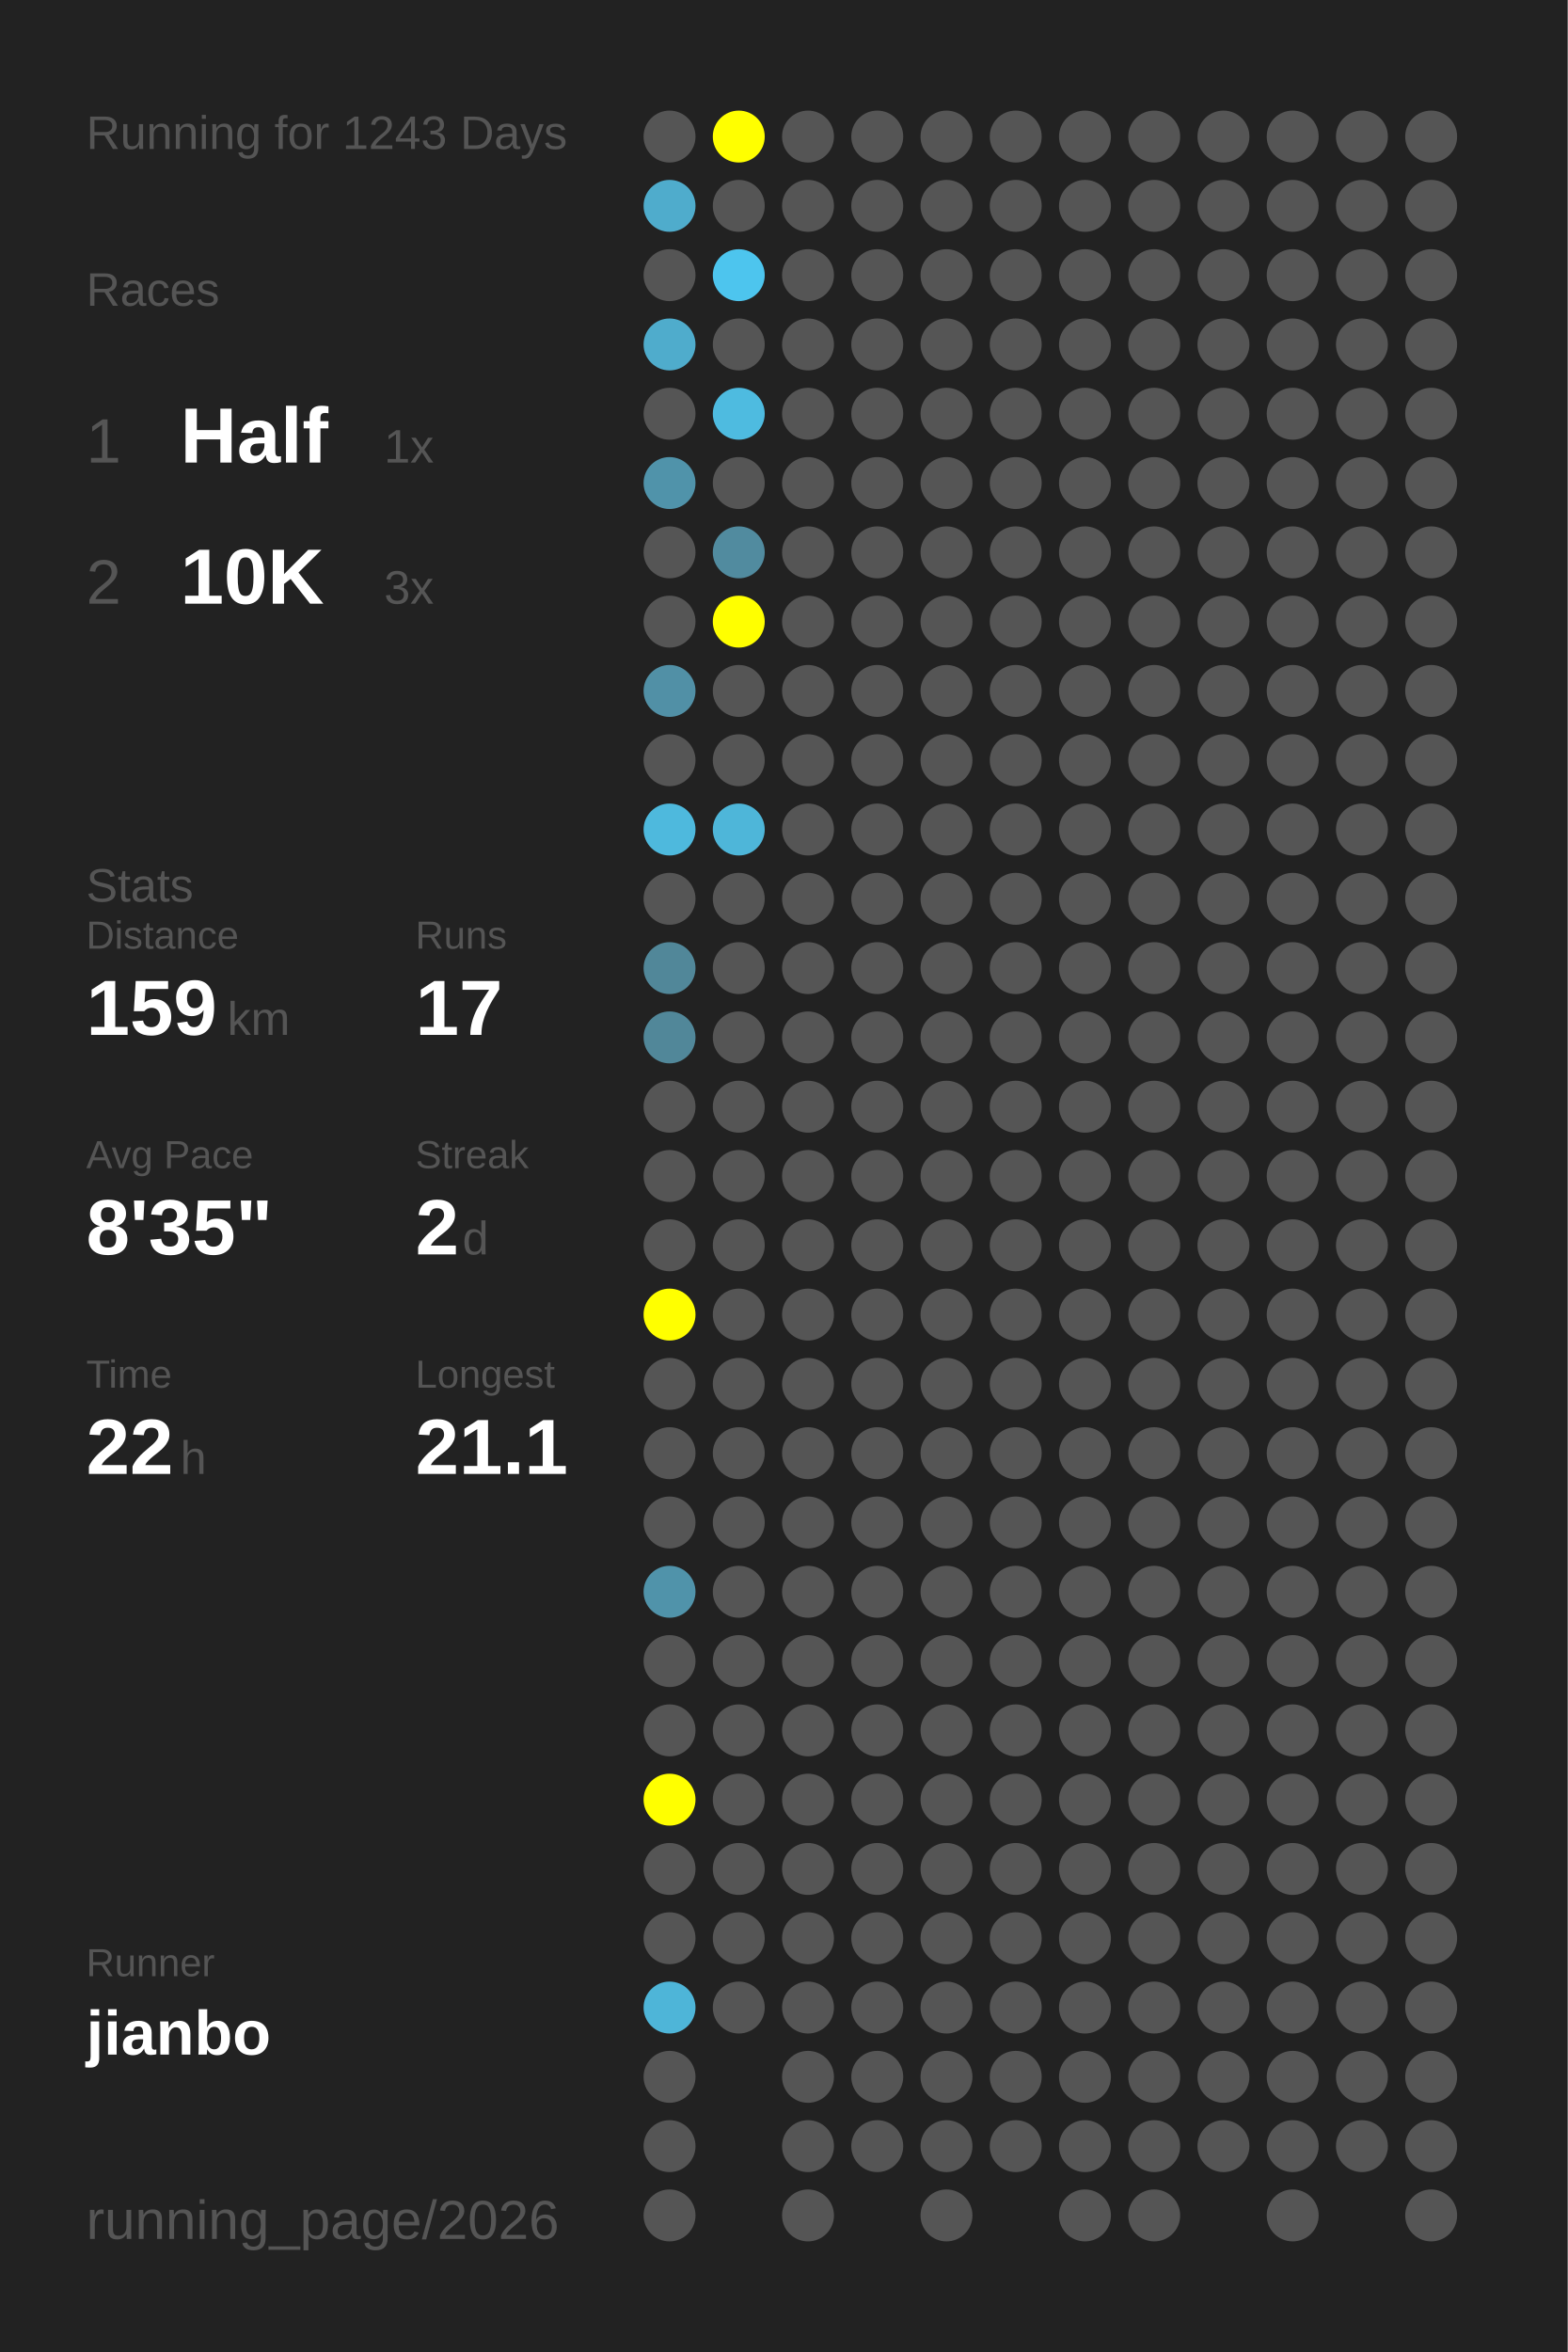
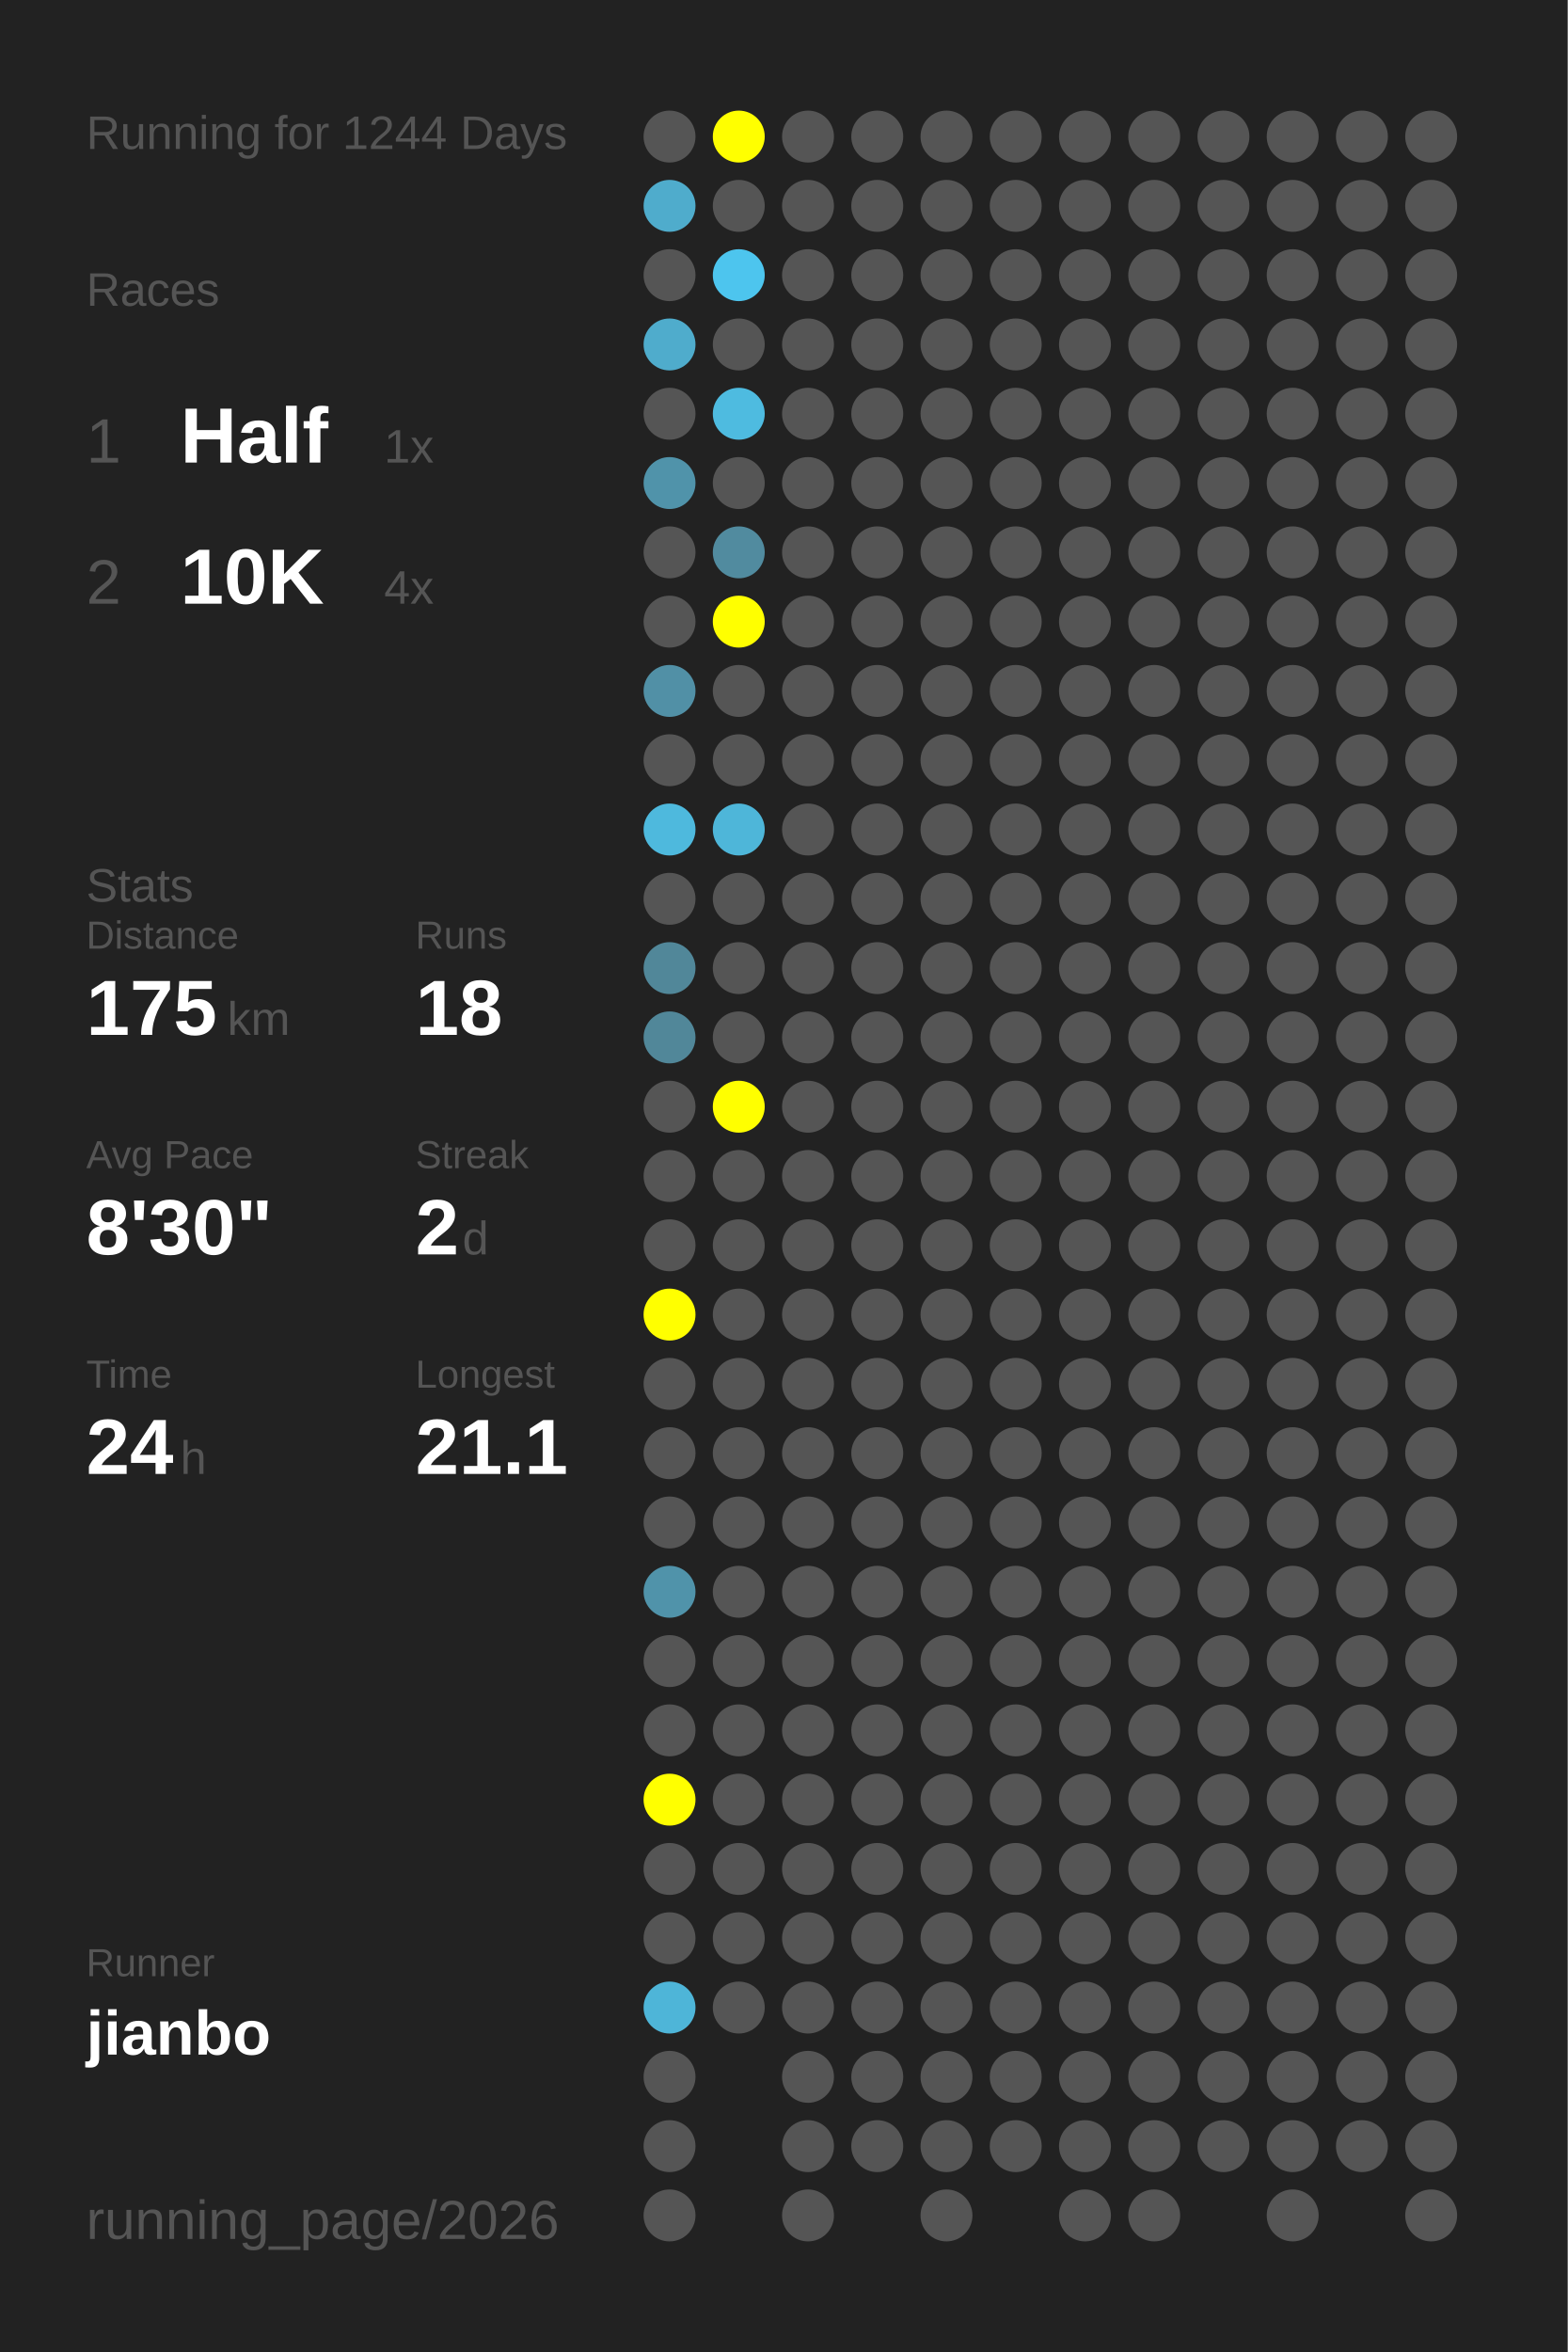
<svg xmlns="http://www.w3.org/2000/svg" baseProfile="full" height="300mm" version="1.1" viewBox="0,0,200,300" width="200mm">
  <defs />
  <rect fill="#222222" height="300" width="200" x="0" y="0" />
-   <text fill="#555555" style="font-size:6px; font-family:Arial;" x="11" y="19">Running for 1243 Days</text>
+   <text fill="#555555" style="font-size:6px; font-family:Arial;" x="11" y="19">Running for 1244 Days</text>
  <text fill="#555555" style="font-size:6px; font-family:Arial;" x="11" y="39">Races</text>
  <text fill="#555555" style="font-size:8px; font-family:Arial;" x="11" y="59">1</text>
  <text fill="#FFFFFF" style="font-size:10px; font-family:Arial; font-weight:bold;" x="23" y="59">Half</text>
  <text fill="#555555" style="font-size:6px; font-family:Arial;" x="49" y="59">1x</text>
  <text fill="#555555" style="font-size:8px; font-family:Arial;" x="11" y="77">2</text>
  <text fill="#FFFFFF" style="font-size:10px; font-family:Arial; font-weight:bold;" x="23" y="77">10K</text>
-   <text fill="#555555" style="font-size:6px; font-family:Arial;" x="49" y="77">3x</text>
+   <text fill="#555555" style="font-size:6px; font-family:Arial;" x="49" y="77">4x</text>
  <text fill="#555555" style="font-size:6px; font-family:Arial;" x="11" y="115">Stats</text>
  <text fill="#555555" style="font-size:5px; font-family:Arial;" x="11" y="121">Distance</text>
-   <text fill="#FFFFFF" style="font-size:10px; font-family:Arial; font-weight:bold;" x="11" y="132">159</text>
+   <text fill="#FFFFFF" style="font-size:10px; font-family:Arial; font-weight:bold;" x="11" y="132">175</text>
  <text fill="#555555" style="font-size:6px; font-family:Arial;" x="29" y="132">km</text>
  <text fill="#555555" style="font-size:5px; font-family:Arial;" x="53" y="121">Runs</text>
-   <text fill="#FFFFFF" style="font-size:10px; font-family:Arial; font-weight:bold;" x="53" y="132">17</text>
+   <text fill="#FFFFFF" style="font-size:10px; font-family:Arial; font-weight:bold;" x="53" y="132">18</text>
  <text fill="#555555" style="font-size:5px; font-family:Arial;" x="11" y="149">Avg Pace</text>
-   <text fill="#FFFFFF" style="font-size:10px; font-family:Arial; font-weight:bold;" x="11" y="160">8'35"</text>
+   <text fill="#FFFFFF" style="font-size:10px; font-family:Arial; font-weight:bold;" x="11" y="160">8'30"</text>
  <text fill="#555555" style="font-size:5px; font-family:Arial;" x="53" y="149">Streak</text>
  <text fill="#FFFFFF" style="font-size:10px; font-family:Arial; font-weight:bold;" x="53" y="160">2</text>
  <text fill="#555555" style="font-size:6px; font-family:Arial;" x="59" y="160">d</text>
  <text fill="#555555" style="font-size:5px; font-family:Arial;" x="11" y="177">Time</text>
-   <text fill="#FFFFFF" style="font-size:10px; font-family:Arial; font-weight:bold;" x="11" y="188">22</text>
+   <text fill="#FFFFFF" style="font-size:10px; font-family:Arial; font-weight:bold;" x="11" y="188">24</text>
  <text fill="#555555" style="font-size:6px; font-family:Arial;" x="23" y="188">h</text>
  <text fill="#555555" style="font-size:5px; font-family:Arial;" x="53" y="177">Longest</text>
  <text fill="#FFFFFF" style="font-size:10px; font-family:Arial; font-weight:bold;" x="53" y="188">21.1</text>
  <text fill="#555555" style="font-size:5px; font-family:Arial;" x="11" y="252.065">Runner</text>
  <text fill="#FFFFFF" style="font-size:8px; font-family:Arial; font-weight:bold;" x="11" y="262.065">jianbo</text>
  <text fill="#555555" style="font-size:7px; font-family:Arial;" x="11" y="285.581">running_page/2026</text>
  <circle cx="85.417" cy="17.419" fill="#555555" r="3.312" />
  <circle cx="85.417" cy="26.258" fill="#4faccc" r="3.312" />
  <circle cx="85.417" cy="35.097" fill="#555555" r="3.312" />
  <circle cx="85.417" cy="43.935" fill="#4faccc" r="3.312" />
  <circle cx="85.417" cy="52.774" fill="#555555" r="3.312" />
  <circle cx="85.417" cy="61.613" fill="#5093aa" r="3.312" />
  <circle cx="85.417" cy="70.452" fill="#555555" r="3.312" />
  <circle cx="85.417" cy="79.29" fill="#555555" r="3.312" />
  <circle cx="85.417" cy="88.129" fill="#5190a6" r="3.312" />
  <circle cx="85.417" cy="96.968" fill="#555555" r="3.312" />
  <circle cx="85.417" cy="105.806" fill="#4eb9dd" r="3.312" />
  <circle cx="85.417" cy="114.645" fill="#555555" r="3.312" />
  <circle cx="85.417" cy="123.484" fill="#518799" r="3.312" />
  <circle cx="85.417" cy="132.323" fill="#518799" r="3.312" />
  <circle cx="85.417" cy="141.161" fill="#555555" r="3.312" />
  <circle cx="85.417" cy="150" fill="#555555" r="3.312" />
  <circle cx="85.417" cy="158.839" fill="#555555" r="3.312" />
  <circle cx="85.417" cy="167.677" fill="#FFFF00" r="3.312" />
  <circle cx="85.417" cy="176.516" fill="#555555" r="3.312" />
  <circle cx="85.417" cy="185.355" fill="#555555" r="3.312" />
  <circle cx="85.417" cy="194.194" fill="#555555" r="3.312" />
  <circle cx="85.417" cy="203.032" fill="#5093aa" r="3.312" />
  <circle cx="85.417" cy="211.871" fill="#555555" r="3.312" />
  <circle cx="85.417" cy="220.71" fill="#555555" r="3.312" />
  <circle cx="85.417" cy="229.548" fill="#FFFF00" r="3.312" />
  <circle cx="85.417" cy="238.387" fill="#555555" r="3.312" />
  <circle cx="85.417" cy="247.226" fill="#555555" r="3.312" />
  <circle cx="85.417" cy="256.065" fill="#4eb5d8" r="3.312" />
  <circle cx="85.417" cy="264.903" fill="#555555" r="3.312" />
  <circle cx="85.417" cy="273.742" fill="#555555" r="3.312" />
  <circle cx="85.417" cy="282.581" fill="#555555" r="3.312" />
  <circle cx="94.25" cy="17.419" fill="#FFFF00" r="3.312" />
  <circle cx="94.25" cy="26.258" fill="#555555" r="3.312" />
  <circle cx="94.25" cy="35.097" fill="#4dc5ee" r="3.312" />
  <circle cx="94.25" cy="43.935" fill="#555555" r="3.312" />
  <circle cx="94.25" cy="52.774" fill="#4ebbe0" r="3.312" />
  <circle cx="94.25" cy="61.613" fill="#555555" r="3.312" />
  <circle cx="94.25" cy="70.452" fill="#518b9f" r="3.312" />
  <circle cx="94.25" cy="79.29" fill="#FFFF00" r="3.312" />
  <circle cx="94.25" cy="88.129" fill="#555555" r="3.312" />
  <circle cx="94.25" cy="96.968" fill="#555555" r="3.312" />
  <circle cx="94.25" cy="105.806" fill="#4eb6d9" r="3.312" />
  <circle cx="94.25" cy="114.645" fill="#555555" r="3.312" />
  <circle cx="94.25" cy="123.484" fill="#555555" r="3.312" />
  <circle cx="94.25" cy="132.323" fill="#555555" r="3.312" />
-   <circle cx="94.25" cy="141.161" fill="#555555" r="3.312" />
+   <circle cx="94.25" cy="141.161" fill="#FFFF00" r="3.312" />
  <circle cx="94.25" cy="150" fill="#555555" r="3.312" />
  <circle cx="94.25" cy="158.839" fill="#555555" r="3.312" />
  <circle cx="94.25" cy="167.677" fill="#555555" r="3.312" />
  <circle cx="94.25" cy="176.516" fill="#555555" r="3.312" />
  <circle cx="94.25" cy="185.355" fill="#555555" r="3.312" />
  <circle cx="94.25" cy="194.194" fill="#555555" r="3.312" />
  <circle cx="94.25" cy="203.032" fill="#555555" r="3.312" />
  <circle cx="94.25" cy="211.871" fill="#555555" r="3.312" />
  <circle cx="94.25" cy="220.71" fill="#555555" r="3.312" />
  <circle cx="94.25" cy="229.548" fill="#555555" r="3.312" />
  <circle cx="94.25" cy="238.387" fill="#555555" r="3.312" />
  <circle cx="94.25" cy="247.226" fill="#555555" r="3.312" />
  <circle cx="94.25" cy="256.065" fill="#555555" r="3.312" />
  <circle cx="103.083" cy="17.419" fill="#555555" r="3.312" />
  <circle cx="103.083" cy="26.258" fill="#555555" r="3.312" />
  <circle cx="103.083" cy="35.097" fill="#555555" r="3.312" />
  <circle cx="103.083" cy="43.935" fill="#555555" r="3.312" />
  <circle cx="103.083" cy="52.774" fill="#555555" r="3.312" />
  <circle cx="103.083" cy="61.613" fill="#555555" r="3.312" />
  <circle cx="103.083" cy="70.452" fill="#555555" r="3.312" />
  <circle cx="103.083" cy="79.29" fill="#555555" r="3.312" />
  <circle cx="103.083" cy="88.129" fill="#555555" r="3.312" />
  <circle cx="103.083" cy="96.968" fill="#555555" r="3.312" />
  <circle cx="103.083" cy="105.806" fill="#555555" r="3.312" />
  <circle cx="103.083" cy="114.645" fill="#555555" r="3.312" />
  <circle cx="103.083" cy="123.484" fill="#555555" r="3.312" />
  <circle cx="103.083" cy="132.323" fill="#555555" r="3.312" />
  <circle cx="103.083" cy="141.161" fill="#555555" r="3.312" />
  <circle cx="103.083" cy="150" fill="#555555" r="3.312" />
  <circle cx="103.083" cy="158.839" fill="#555555" r="3.312" />
  <circle cx="103.083" cy="167.677" fill="#555555" r="3.312" />
  <circle cx="103.083" cy="176.516" fill="#555555" r="3.312" />
  <circle cx="103.083" cy="185.355" fill="#555555" r="3.312" />
  <circle cx="103.083" cy="194.194" fill="#555555" r="3.312" />
  <circle cx="103.083" cy="203.032" fill="#555555" r="3.312" />
  <circle cx="103.083" cy="211.871" fill="#555555" r="3.312" />
  <circle cx="103.083" cy="220.71" fill="#555555" r="3.312" />
  <circle cx="103.083" cy="229.548" fill="#555555" r="3.312" />
  <circle cx="103.083" cy="238.387" fill="#555555" r="3.312" />
  <circle cx="103.083" cy="247.226" fill="#555555" r="3.312" />
  <circle cx="103.083" cy="256.065" fill="#555555" r="3.312" />
  <circle cx="103.083" cy="264.903" fill="#555555" r="3.312" />
  <circle cx="103.083" cy="273.742" fill="#555555" r="3.312" />
  <circle cx="103.083" cy="282.581" fill="#555555" r="3.312" />
  <circle cx="111.917" cy="17.419" fill="#555555" r="3.312" />
  <circle cx="111.917" cy="26.258" fill="#555555" r="3.312" />
  <circle cx="111.917" cy="35.097" fill="#555555" r="3.312" />
  <circle cx="111.917" cy="43.935" fill="#555555" r="3.312" />
  <circle cx="111.917" cy="52.774" fill="#555555" r="3.312" />
  <circle cx="111.917" cy="61.613" fill="#555555" r="3.312" />
  <circle cx="111.917" cy="70.452" fill="#555555" r="3.312" />
  <circle cx="111.917" cy="79.29" fill="#555555" r="3.312" />
  <circle cx="111.917" cy="88.129" fill="#555555" r="3.312" />
  <circle cx="111.917" cy="96.968" fill="#555555" r="3.312" />
  <circle cx="111.917" cy="105.806" fill="#555555" r="3.312" />
  <circle cx="111.917" cy="114.645" fill="#555555" r="3.312" />
  <circle cx="111.917" cy="123.484" fill="#555555" r="3.312" />
  <circle cx="111.917" cy="132.323" fill="#555555" r="3.312" />
  <circle cx="111.917" cy="141.161" fill="#555555" r="3.312" />
  <circle cx="111.917" cy="150" fill="#555555" r="3.312" />
  <circle cx="111.917" cy="158.839" fill="#555555" r="3.312" />
  <circle cx="111.917" cy="167.677" fill="#555555" r="3.312" />
  <circle cx="111.917" cy="176.516" fill="#555555" r="3.312" />
  <circle cx="111.917" cy="185.355" fill="#555555" r="3.312" />
  <circle cx="111.917" cy="194.194" fill="#555555" r="3.312" />
  <circle cx="111.917" cy="203.032" fill="#555555" r="3.312" />
  <circle cx="111.917" cy="211.871" fill="#555555" r="3.312" />
  <circle cx="111.917" cy="220.71" fill="#555555" r="3.312" />
  <circle cx="111.917" cy="229.548" fill="#555555" r="3.312" />
  <circle cx="111.917" cy="238.387" fill="#555555" r="3.312" />
  <circle cx="111.917" cy="247.226" fill="#555555" r="3.312" />
  <circle cx="111.917" cy="256.065" fill="#555555" r="3.312" />
  <circle cx="111.917" cy="264.903" fill="#555555" r="3.312" />
  <circle cx="111.917" cy="273.742" fill="#555555" r="3.312" />
  <circle cx="120.75" cy="17.419" fill="#555555" r="3.312" />
  <circle cx="120.75" cy="26.258" fill="#555555" r="3.312" />
  <circle cx="120.75" cy="35.097" fill="#555555" r="3.312" />
  <circle cx="120.75" cy="43.935" fill="#555555" r="3.312" />
  <circle cx="120.75" cy="52.774" fill="#555555" r="3.312" />
  <circle cx="120.75" cy="61.613" fill="#555555" r="3.312" />
  <circle cx="120.75" cy="70.452" fill="#555555" r="3.312" />
  <circle cx="120.75" cy="79.29" fill="#555555" r="3.312" />
  <circle cx="120.75" cy="88.129" fill="#555555" r="3.312" />
  <circle cx="120.75" cy="96.968" fill="#555555" r="3.312" />
  <circle cx="120.75" cy="105.806" fill="#555555" r="3.312" />
  <circle cx="120.75" cy="114.645" fill="#555555" r="3.312" />
  <circle cx="120.75" cy="123.484" fill="#555555" r="3.312" />
  <circle cx="120.75" cy="132.323" fill="#555555" r="3.312" />
  <circle cx="120.75" cy="141.161" fill="#555555" r="3.312" />
  <circle cx="120.75" cy="150" fill="#555555" r="3.312" />
  <circle cx="120.75" cy="158.839" fill="#555555" r="3.312" />
  <circle cx="120.75" cy="167.677" fill="#555555" r="3.312" />
  <circle cx="120.75" cy="176.516" fill="#555555" r="3.312" />
  <circle cx="120.75" cy="185.355" fill="#555555" r="3.312" />
  <circle cx="120.75" cy="194.194" fill="#555555" r="3.312" />
  <circle cx="120.75" cy="203.032" fill="#555555" r="3.312" />
  <circle cx="120.75" cy="211.871" fill="#555555" r="3.312" />
  <circle cx="120.75" cy="220.71" fill="#555555" r="3.312" />
  <circle cx="120.75" cy="229.548" fill="#555555" r="3.312" />
  <circle cx="120.75" cy="238.387" fill="#555555" r="3.312" />
  <circle cx="120.75" cy="247.226" fill="#555555" r="3.312" />
  <circle cx="120.75" cy="256.065" fill="#555555" r="3.312" />
  <circle cx="120.75" cy="264.903" fill="#555555" r="3.312" />
  <circle cx="120.75" cy="273.742" fill="#555555" r="3.312" />
  <circle cx="120.75" cy="282.581" fill="#555555" r="3.312" />
  <circle cx="129.583" cy="17.419" fill="#555555" r="3.312" />
  <circle cx="129.583" cy="26.258" fill="#555555" r="3.312" />
  <circle cx="129.583" cy="35.097" fill="#555555" r="3.312" />
  <circle cx="129.583" cy="43.935" fill="#555555" r="3.312" />
  <circle cx="129.583" cy="52.774" fill="#555555" r="3.312" />
  <circle cx="129.583" cy="61.613" fill="#555555" r="3.312" />
  <circle cx="129.583" cy="70.452" fill="#555555" r="3.312" />
  <circle cx="129.583" cy="79.29" fill="#555555" r="3.312" />
  <circle cx="129.583" cy="88.129" fill="#555555" r="3.312" />
  <circle cx="129.583" cy="96.968" fill="#555555" r="3.312" />
  <circle cx="129.583" cy="105.806" fill="#555555" r="3.312" />
  <circle cx="129.583" cy="114.645" fill="#555555" r="3.312" />
  <circle cx="129.583" cy="123.484" fill="#555555" r="3.312" />
  <circle cx="129.583" cy="132.323" fill="#555555" r="3.312" />
  <circle cx="129.583" cy="141.161" fill="#555555" r="3.312" />
  <circle cx="129.583" cy="150" fill="#555555" r="3.312" />
  <circle cx="129.583" cy="158.839" fill="#555555" r="3.312" />
  <circle cx="129.583" cy="167.677" fill="#555555" r="3.312" />
  <circle cx="129.583" cy="176.516" fill="#555555" r="3.312" />
  <circle cx="129.583" cy="185.355" fill="#555555" r="3.312" />
  <circle cx="129.583" cy="194.194" fill="#555555" r="3.312" />
  <circle cx="129.583" cy="203.032" fill="#555555" r="3.312" />
  <circle cx="129.583" cy="211.871" fill="#555555" r="3.312" />
  <circle cx="129.583" cy="220.71" fill="#555555" r="3.312" />
  <circle cx="129.583" cy="229.548" fill="#555555" r="3.312" />
  <circle cx="129.583" cy="238.387" fill="#555555" r="3.312" />
  <circle cx="129.583" cy="247.226" fill="#555555" r="3.312" />
  <circle cx="129.583" cy="256.065" fill="#555555" r="3.312" />
  <circle cx="129.583" cy="264.903" fill="#555555" r="3.312" />
  <circle cx="129.583" cy="273.742" fill="#555555" r="3.312" />
  <circle cx="138.417" cy="17.419" fill="#555555" r="3.312" />
  <circle cx="138.417" cy="26.258" fill="#555555" r="3.312" />
  <circle cx="138.417" cy="35.097" fill="#555555" r="3.312" />
  <circle cx="138.417" cy="43.935" fill="#555555" r="3.312" />
  <circle cx="138.417" cy="52.774" fill="#555555" r="3.312" />
  <circle cx="138.417" cy="61.613" fill="#555555" r="3.312" />
  <circle cx="138.417" cy="70.452" fill="#555555" r="3.312" />
  <circle cx="138.417" cy="79.29" fill="#555555" r="3.312" />
  <circle cx="138.417" cy="88.129" fill="#555555" r="3.312" />
  <circle cx="138.417" cy="96.968" fill="#555555" r="3.312" />
  <circle cx="138.417" cy="105.806" fill="#555555" r="3.312" />
  <circle cx="138.417" cy="114.645" fill="#555555" r="3.312" />
  <circle cx="138.417" cy="123.484" fill="#555555" r="3.312" />
  <circle cx="138.417" cy="132.323" fill="#555555" r="3.312" />
  <circle cx="138.417" cy="141.161" fill="#555555" r="3.312" />
  <circle cx="138.417" cy="150" fill="#555555" r="3.312" />
  <circle cx="138.417" cy="158.839" fill="#555555" r="3.312" />
  <circle cx="138.417" cy="167.677" fill="#555555" r="3.312" />
  <circle cx="138.417" cy="176.516" fill="#555555" r="3.312" />
  <circle cx="138.417" cy="185.355" fill="#555555" r="3.312" />
  <circle cx="138.417" cy="194.194" fill="#555555" r="3.312" />
  <circle cx="138.417" cy="203.032" fill="#555555" r="3.312" />
  <circle cx="138.417" cy="211.871" fill="#555555" r="3.312" />
  <circle cx="138.417" cy="220.71" fill="#555555" r="3.312" />
  <circle cx="138.417" cy="229.548" fill="#555555" r="3.312" />
  <circle cx="138.417" cy="238.387" fill="#555555" r="3.312" />
  <circle cx="138.417" cy="247.226" fill="#555555" r="3.312" />
  <circle cx="138.417" cy="256.065" fill="#555555" r="3.312" />
  <circle cx="138.417" cy="264.903" fill="#555555" r="3.312" />
  <circle cx="138.417" cy="273.742" fill="#555555" r="3.312" />
  <circle cx="138.417" cy="282.581" fill="#555555" r="3.312" />
  <circle cx="147.25" cy="17.419" fill="#555555" r="3.312" />
  <circle cx="147.25" cy="26.258" fill="#555555" r="3.312" />
  <circle cx="147.25" cy="35.097" fill="#555555" r="3.312" />
  <circle cx="147.25" cy="43.935" fill="#555555" r="3.312" />
  <circle cx="147.25" cy="52.774" fill="#555555" r="3.312" />
  <circle cx="147.25" cy="61.613" fill="#555555" r="3.312" />
  <circle cx="147.25" cy="70.452" fill="#555555" r="3.312" />
  <circle cx="147.25" cy="79.29" fill="#555555" r="3.312" />
  <circle cx="147.25" cy="88.129" fill="#555555" r="3.312" />
  <circle cx="147.25" cy="96.968" fill="#555555" r="3.312" />
  <circle cx="147.25" cy="105.806" fill="#555555" r="3.312" />
  <circle cx="147.25" cy="114.645" fill="#555555" r="3.312" />
  <circle cx="147.25" cy="123.484" fill="#555555" r="3.312" />
  <circle cx="147.25" cy="132.323" fill="#555555" r="3.312" />
  <circle cx="147.25" cy="141.161" fill="#555555" r="3.312" />
  <circle cx="147.25" cy="150" fill="#555555" r="3.312" />
  <circle cx="147.25" cy="158.839" fill="#555555" r="3.312" />
  <circle cx="147.25" cy="167.677" fill="#555555" r="3.312" />
  <circle cx="147.25" cy="176.516" fill="#555555" r="3.312" />
  <circle cx="147.25" cy="185.355" fill="#555555" r="3.312" />
  <circle cx="147.25" cy="194.194" fill="#555555" r="3.312" />
  <circle cx="147.25" cy="203.032" fill="#555555" r="3.312" />
  <circle cx="147.25" cy="211.871" fill="#555555" r="3.312" />
  <circle cx="147.25" cy="220.71" fill="#555555" r="3.312" />
  <circle cx="147.25" cy="229.548" fill="#555555" r="3.312" />
  <circle cx="147.25" cy="238.387" fill="#555555" r="3.312" />
  <circle cx="147.25" cy="247.226" fill="#555555" r="3.312" />
  <circle cx="147.25" cy="256.065" fill="#555555" r="3.312" />
  <circle cx="147.25" cy="264.903" fill="#555555" r="3.312" />
  <circle cx="147.25" cy="273.742" fill="#555555" r="3.312" />
  <circle cx="147.25" cy="282.581" fill="#555555" r="3.312" />
  <circle cx="156.083" cy="17.419" fill="#555555" r="3.312" />
  <circle cx="156.083" cy="26.258" fill="#555555" r="3.312" />
  <circle cx="156.083" cy="35.097" fill="#555555" r="3.312" />
  <circle cx="156.083" cy="43.935" fill="#555555" r="3.312" />
  <circle cx="156.083" cy="52.774" fill="#555555" r="3.312" />
  <circle cx="156.083" cy="61.613" fill="#555555" r="3.312" />
  <circle cx="156.083" cy="70.452" fill="#555555" r="3.312" />
  <circle cx="156.083" cy="79.29" fill="#555555" r="3.312" />
  <circle cx="156.083" cy="88.129" fill="#555555" r="3.312" />
  <circle cx="156.083" cy="96.968" fill="#555555" r="3.312" />
  <circle cx="156.083" cy="105.806" fill="#555555" r="3.312" />
  <circle cx="156.083" cy="114.645" fill="#555555" r="3.312" />
  <circle cx="156.083" cy="123.484" fill="#555555" r="3.312" />
  <circle cx="156.083" cy="132.323" fill="#555555" r="3.312" />
  <circle cx="156.083" cy="141.161" fill="#555555" r="3.312" />
  <circle cx="156.083" cy="150" fill="#555555" r="3.312" />
  <circle cx="156.083" cy="158.839" fill="#555555" r="3.312" />
  <circle cx="156.083" cy="167.677" fill="#555555" r="3.312" />
  <circle cx="156.083" cy="176.516" fill="#555555" r="3.312" />
  <circle cx="156.083" cy="185.355" fill="#555555" r="3.312" />
  <circle cx="156.083" cy="194.194" fill="#555555" r="3.312" />
  <circle cx="156.083" cy="203.032" fill="#555555" r="3.312" />
  <circle cx="156.083" cy="211.871" fill="#555555" r="3.312" />
  <circle cx="156.083" cy="220.71" fill="#555555" r="3.312" />
  <circle cx="156.083" cy="229.548" fill="#555555" r="3.312" />
  <circle cx="156.083" cy="238.387" fill="#555555" r="3.312" />
  <circle cx="156.083" cy="247.226" fill="#555555" r="3.312" />
  <circle cx="156.083" cy="256.065" fill="#555555" r="3.312" />
  <circle cx="156.083" cy="264.903" fill="#555555" r="3.312" />
  <circle cx="156.083" cy="273.742" fill="#555555" r="3.312" />
  <circle cx="164.917" cy="17.419" fill="#555555" r="3.312" />
  <circle cx="164.917" cy="26.258" fill="#555555" r="3.312" />
  <circle cx="164.917" cy="35.097" fill="#555555" r="3.312" />
  <circle cx="164.917" cy="43.935" fill="#555555" r="3.312" />
  <circle cx="164.917" cy="52.774" fill="#555555" r="3.312" />
  <circle cx="164.917" cy="61.613" fill="#555555" r="3.312" />
  <circle cx="164.917" cy="70.452" fill="#555555" r="3.312" />
  <circle cx="164.917" cy="79.29" fill="#555555" r="3.312" />
  <circle cx="164.917" cy="88.129" fill="#555555" r="3.312" />
  <circle cx="164.917" cy="96.968" fill="#555555" r="3.312" />
  <circle cx="164.917" cy="105.806" fill="#555555" r="3.312" />
  <circle cx="164.917" cy="114.645" fill="#555555" r="3.312" />
  <circle cx="164.917" cy="123.484" fill="#555555" r="3.312" />
  <circle cx="164.917" cy="132.323" fill="#555555" r="3.312" />
  <circle cx="164.917" cy="141.161" fill="#555555" r="3.312" />
  <circle cx="164.917" cy="150" fill="#555555" r="3.312" />
  <circle cx="164.917" cy="158.839" fill="#555555" r="3.312" />
  <circle cx="164.917" cy="167.677" fill="#555555" r="3.312" />
  <circle cx="164.917" cy="176.516" fill="#555555" r="3.312" />
  <circle cx="164.917" cy="185.355" fill="#555555" r="3.312" />
  <circle cx="164.917" cy="194.194" fill="#555555" r="3.312" />
  <circle cx="164.917" cy="203.032" fill="#555555" r="3.312" />
  <circle cx="164.917" cy="211.871" fill="#555555" r="3.312" />
  <circle cx="164.917" cy="220.71" fill="#555555" r="3.312" />
  <circle cx="164.917" cy="229.548" fill="#555555" r="3.312" />
  <circle cx="164.917" cy="238.387" fill="#555555" r="3.312" />
  <circle cx="164.917" cy="247.226" fill="#555555" r="3.312" />
  <circle cx="164.917" cy="256.065" fill="#555555" r="3.312" />
  <circle cx="164.917" cy="264.903" fill="#555555" r="3.312" />
  <circle cx="164.917" cy="273.742" fill="#555555" r="3.312" />
  <circle cx="164.917" cy="282.581" fill="#555555" r="3.312" />
  <circle cx="173.75" cy="17.419" fill="#555555" r="3.312" />
  <circle cx="173.75" cy="26.258" fill="#555555" r="3.312" />
  <circle cx="173.75" cy="35.097" fill="#555555" r="3.312" />
  <circle cx="173.75" cy="43.935" fill="#555555" r="3.312" />
  <circle cx="173.75" cy="52.774" fill="#555555" r="3.312" />
  <circle cx="173.75" cy="61.613" fill="#555555" r="3.312" />
  <circle cx="173.75" cy="70.452" fill="#555555" r="3.312" />
  <circle cx="173.75" cy="79.29" fill="#555555" r="3.312" />
  <circle cx="173.75" cy="88.129" fill="#555555" r="3.312" />
  <circle cx="173.75" cy="96.968" fill="#555555" r="3.312" />
  <circle cx="173.75" cy="105.806" fill="#555555" r="3.312" />
  <circle cx="173.75" cy="114.645" fill="#555555" r="3.312" />
  <circle cx="173.75" cy="123.484" fill="#555555" r="3.312" />
  <circle cx="173.75" cy="132.323" fill="#555555" r="3.312" />
  <circle cx="173.75" cy="141.161" fill="#555555" r="3.312" />
  <circle cx="173.75" cy="150" fill="#555555" r="3.312" />
  <circle cx="173.75" cy="158.839" fill="#555555" r="3.312" />
  <circle cx="173.75" cy="167.677" fill="#555555" r="3.312" />
  <circle cx="173.75" cy="176.516" fill="#555555" r="3.312" />
  <circle cx="173.75" cy="185.355" fill="#555555" r="3.312" />
  <circle cx="173.75" cy="194.194" fill="#555555" r="3.312" />
  <circle cx="173.75" cy="203.032" fill="#555555" r="3.312" />
  <circle cx="173.75" cy="211.871" fill="#555555" r="3.312" />
  <circle cx="173.75" cy="220.71" fill="#555555" r="3.312" />
  <circle cx="173.75" cy="229.548" fill="#555555" r="3.312" />
  <circle cx="173.75" cy="238.387" fill="#555555" r="3.312" />
  <circle cx="173.75" cy="247.226" fill="#555555" r="3.312" />
  <circle cx="173.75" cy="256.065" fill="#555555" r="3.312" />
  <circle cx="173.75" cy="264.903" fill="#555555" r="3.312" />
  <circle cx="173.75" cy="273.742" fill="#555555" r="3.312" />
  <circle cx="182.583" cy="17.419" fill="#555555" r="3.312" />
  <circle cx="182.583" cy="26.258" fill="#555555" r="3.312" />
  <circle cx="182.583" cy="35.097" fill="#555555" r="3.312" />
  <circle cx="182.583" cy="43.935" fill="#555555" r="3.312" />
  <circle cx="182.583" cy="52.774" fill="#555555" r="3.312" />
  <circle cx="182.583" cy="61.613" fill="#555555" r="3.312" />
  <circle cx="182.583" cy="70.452" fill="#555555" r="3.312" />
  <circle cx="182.583" cy="79.29" fill="#555555" r="3.312" />
  <circle cx="182.583" cy="88.129" fill="#555555" r="3.312" />
  <circle cx="182.583" cy="96.968" fill="#555555" r="3.312" />
  <circle cx="182.583" cy="105.806" fill="#555555" r="3.312" />
  <circle cx="182.583" cy="114.645" fill="#555555" r="3.312" />
  <circle cx="182.583" cy="123.484" fill="#555555" r="3.312" />
  <circle cx="182.583" cy="132.323" fill="#555555" r="3.312" />
  <circle cx="182.583" cy="141.161" fill="#555555" r="3.312" />
  <circle cx="182.583" cy="150" fill="#555555" r="3.312" />
  <circle cx="182.583" cy="158.839" fill="#555555" r="3.312" />
  <circle cx="182.583" cy="167.677" fill="#555555" r="3.312" />
  <circle cx="182.583" cy="176.516" fill="#555555" r="3.312" />
  <circle cx="182.583" cy="185.355" fill="#555555" r="3.312" />
  <circle cx="182.583" cy="194.194" fill="#555555" r="3.312" />
  <circle cx="182.583" cy="203.032" fill="#555555" r="3.312" />
  <circle cx="182.583" cy="211.871" fill="#555555" r="3.312" />
  <circle cx="182.583" cy="220.71" fill="#555555" r="3.312" />
  <circle cx="182.583" cy="229.548" fill="#555555" r="3.312" />
  <circle cx="182.583" cy="238.387" fill="#555555" r="3.312" />
  <circle cx="182.583" cy="247.226" fill="#555555" r="3.312" />
  <circle cx="182.583" cy="256.065" fill="#555555" r="3.312" />
  <circle cx="182.583" cy="264.903" fill="#555555" r="3.312" />
  <circle cx="182.583" cy="273.742" fill="#555555" r="3.312" />
  <circle cx="182.583" cy="282.581" fill="#555555" r="3.312" />
</svg>
